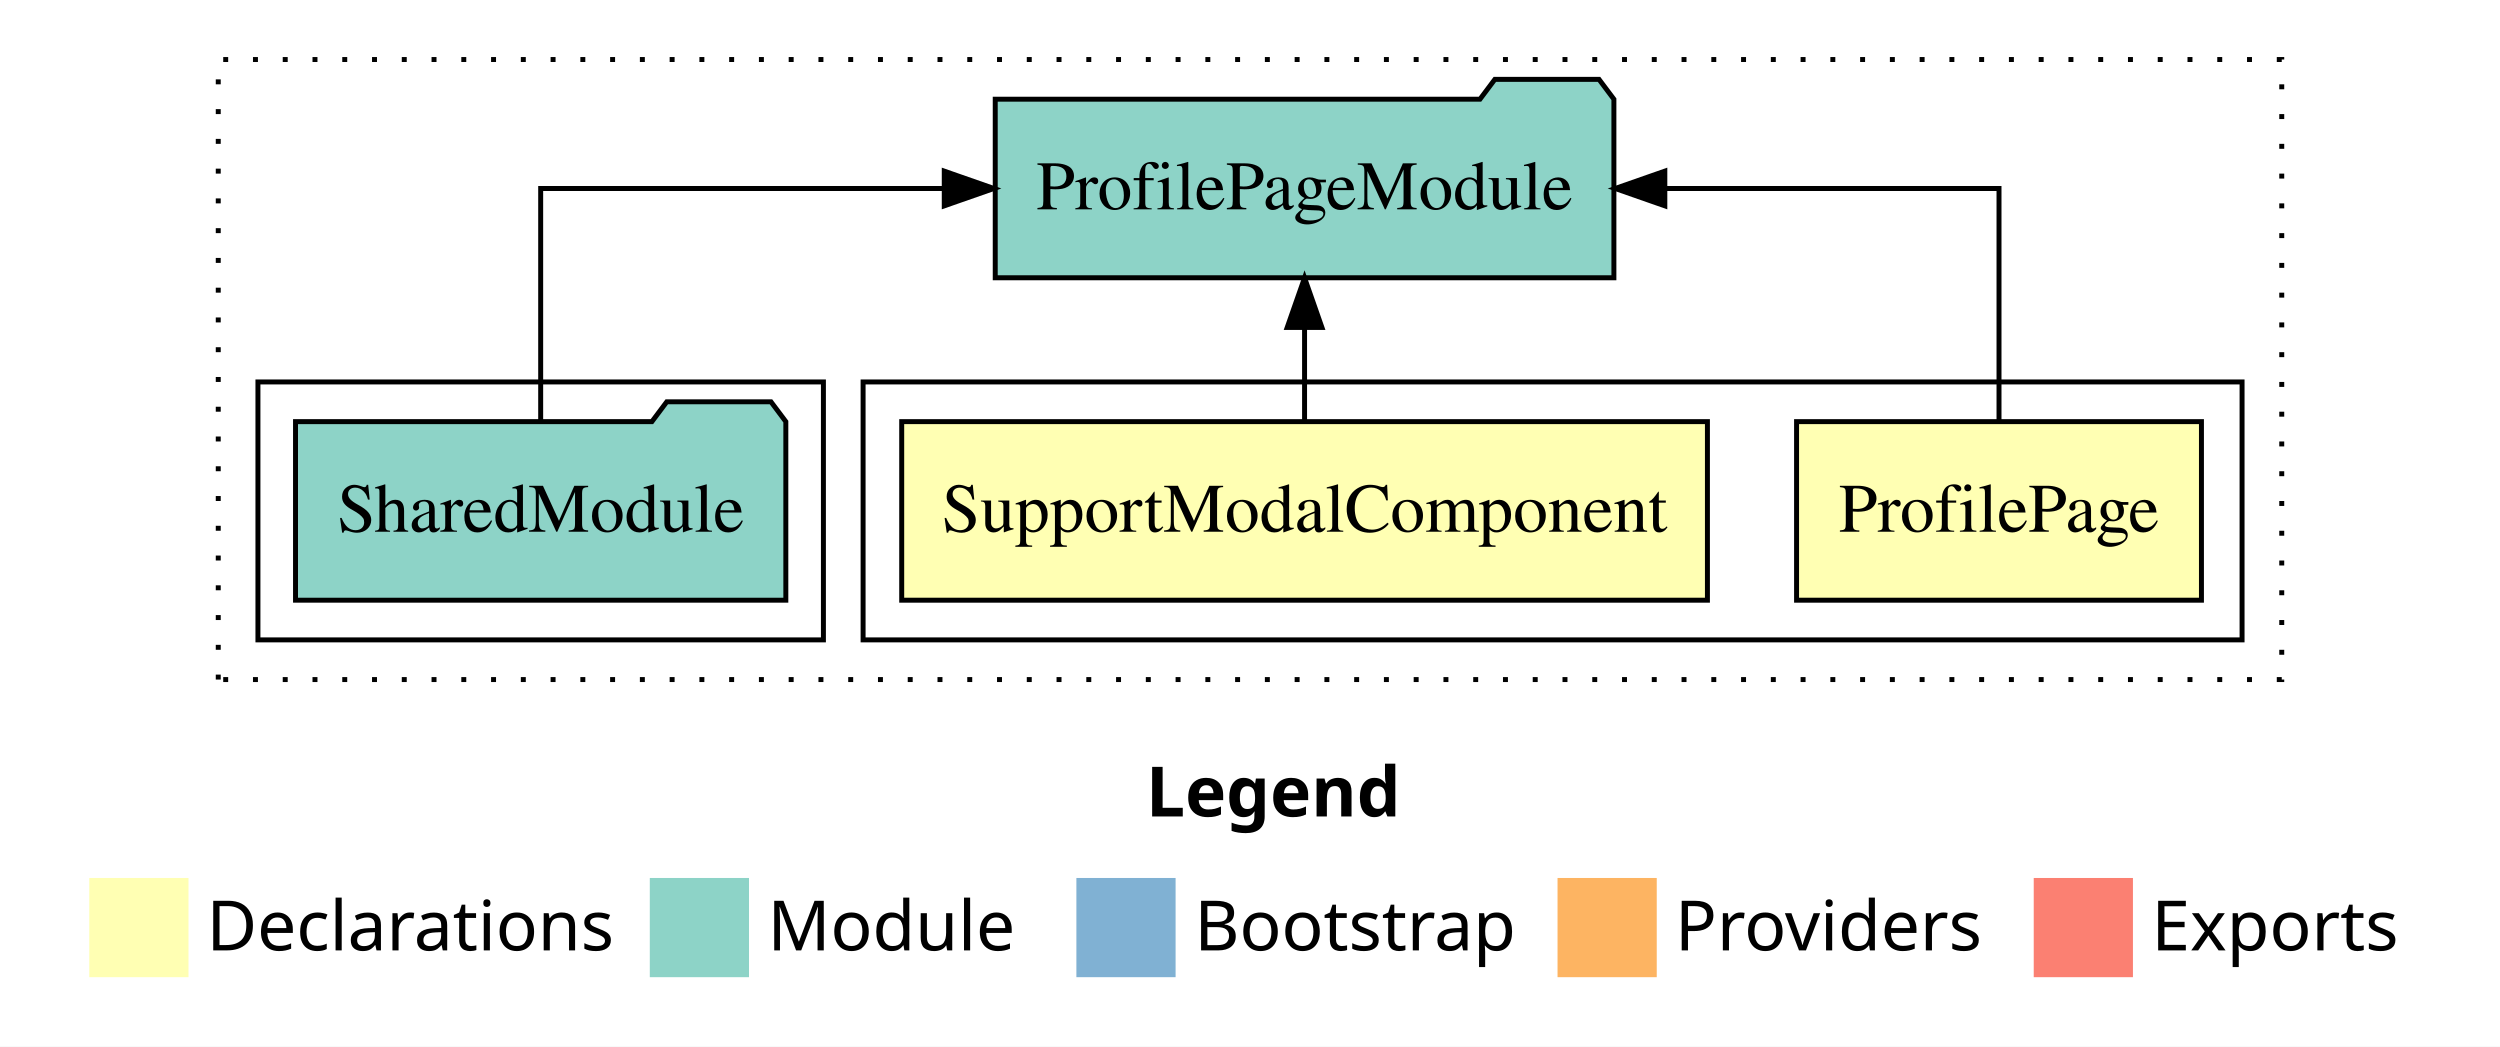
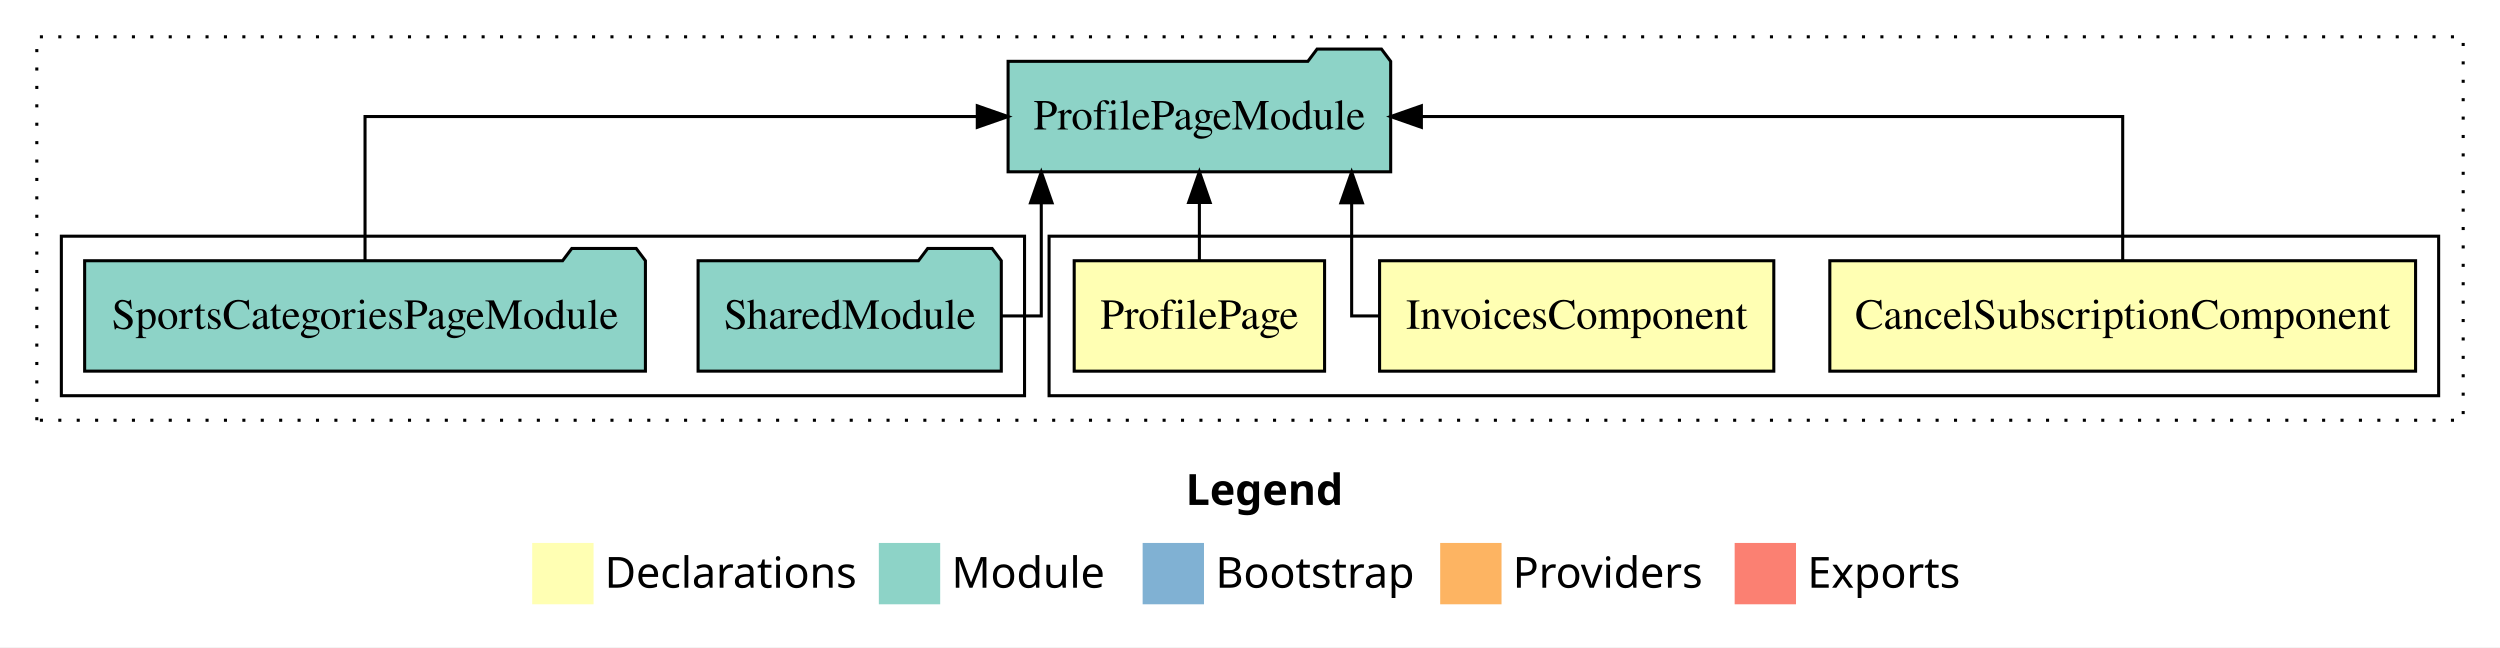
- <svg xmlns="http://www.w3.org/2000/svg" width="504pt" height="211pt" viewBox="0.00 0.00 504.00 211.00">
+ <svg xmlns="http://www.w3.org/2000/svg" width="815pt" height="211pt" viewBox="0.00 0.00 815.00 211.00">
  <g id="graph0" class="graph" transform="scale(1 1) rotate(0) translate(4 207)">
-     <polygon fill="#ffffff" stroke="transparent" points="-4,4 -4,-207 500,-207 500,4 -4,4" />
-     <text text-anchor="start" x="227.009" y="-42.4" font-family="sans-serif" font-weight="bold" font-size="14.00" fill="#000000">Legend</text>
-     <polygon fill="#ffffb3" stroke="transparent" points="14,-10 14,-30 34,-30 34,-10 14,-10" />
-     <text text-anchor="start" x="37.629" y="-15.4" font-family="sans-serif" font-size="14.00" fill="#000000">  Declarations</text>
-     <polygon fill="#8dd3c7" stroke="transparent" points="127,-10 127,-30 147,-30 147,-10 127,-10" />
-     <text text-anchor="start" x="150.725" y="-15.4" font-family="sans-serif" font-size="14.00" fill="#000000">  Module</text>
-     <polygon fill="#80b1d3" stroke="transparent" points="213,-10 213,-30 233,-30 233,-10 213,-10" />
-     <text text-anchor="start" x="236.781" y="-15.4" font-family="sans-serif" font-size="14.00" fill="#000000">  Bootstrap</text>
-     <polygon fill="#fdb462" stroke="transparent" points="310,-10 310,-30 330,-30 330,-10 310,-10" />
-     <text text-anchor="start" x="333.673" y="-15.4" font-family="sans-serif" font-size="14.00" fill="#000000">  Providers</text>
-     <polygon fill="#fb8072" stroke="transparent" points="406,-10 406,-30 426,-30 426,-10 406,-10" />
-     <text text-anchor="start" x="429.726" y="-15.4" font-family="sans-serif" font-size="14.00" fill="#000000">  Exports</text>
+     <polygon fill="#ffffff" stroke="transparent" points="-4,4 -4,-207 811,-207 811,4 -4,4" />
+     <text text-anchor="start" x="382.509" y="-42.4" font-family="sans-serif" font-weight="bold" font-size="14.00" fill="#000000">Legend</text>
+     <polygon fill="#ffffb3" stroke="transparent" points="169.5,-10 169.5,-30 189.5,-30 189.5,-10 169.5,-10" />
+     <text text-anchor="start" x="193.129" y="-15.4" font-family="sans-serif" font-size="14.00" fill="#000000">  Declarations</text>
+     <polygon fill="#8dd3c7" stroke="transparent" points="282.5,-10 282.5,-30 302.5,-30 302.5,-10 282.5,-10" />
+     <text text-anchor="start" x="306.225" y="-15.4" font-family="sans-serif" font-size="14.00" fill="#000000">  Module</text>
+     <polygon fill="#80b1d3" stroke="transparent" points="368.5,-10 368.5,-30 388.5,-30 388.5,-10 368.5,-10" />
+     <text text-anchor="start" x="392.281" y="-15.4" font-family="sans-serif" font-size="14.00" fill="#000000">  Bootstrap</text>
+     <polygon fill="#fdb462" stroke="transparent" points="465.5,-10 465.5,-30 485.5,-30 485.5,-10 465.5,-10" />
+     <text text-anchor="start" x="489.173" y="-15.4" font-family="sans-serif" font-size="14.00" fill="#000000">  Providers</text>
+     <polygon fill="#fb8072" stroke="transparent" points="561.5,-10 561.5,-30 581.5,-30 581.5,-10 561.5,-10" />
+     <text text-anchor="start" x="585.226" y="-15.4" font-family="sans-serif" font-size="14.00" fill="#000000">  Exports</text>
    <g id="clust1" class="cluster">
-       <polygon fill="none" stroke="#000000" stroke-dasharray="1,5" points="40,-70 40,-195 456,-195 456,-70 40,-70" />
+       <polygon fill="none" stroke="#000000" stroke-dasharray="1,5" points="8,-70 8,-195 799,-195 799,-70 8,-70" />
    </g>
    <g id="clust2" class="cluster">
-       <polygon fill="none" stroke="#000000" points="170,-78 170,-130 448,-130 448,-78 170,-78" />
+       <polygon fill="none" stroke="#000000" points="338,-78 338,-130 791,-130 791,-78 338,-78" />
    </g>
-     <g id="clust5" class="cluster">
-       <polygon fill="none" stroke="#000000" points="48,-78 48,-130 162,-130 162,-78 48,-78" />
+     <g id="clust6" class="cluster">
+       <polygon fill="none" stroke="#000000" points="16,-78 16,-130 330,-130 330,-78 16,-78" />
    </g>
    <g id="node1" class="node">
-       <polygon fill="#ffffb3" stroke="#000000" points="439.812,-122 358.188,-122 358.188,-86 439.812,-86 439.812,-122" />
-       <text text-anchor="middle" x="399" y="-99.8" font-family="Times,serif" font-size="14.00" fill="#000000">ProfilePage</text>
+       <polygon fill="#ffffb3" stroke="#000000" points="783.478,-122 592.522,-122 592.522,-86 783.478,-86 783.478,-122" />
+       <text text-anchor="middle" x="688" y="-99.8" font-family="Times,serif" font-size="14.00" fill="#000000">CancelSubscriptionComponent</text>
+     </g>
+     <g id="node4" class="node">
+       <polygon fill="#8dd3c7" stroke="#000000" points="449.361,-187 446.361,-191 425.361,-191 422.361,-187 324.639,-187 324.639,-151 449.361,-151 449.361,-187" />
+       <text text-anchor="middle" x="387" y="-164.8" font-family="Times,serif" font-size="14.00" fill="#000000">ProfilePageModule</text>
+     </g>
+     <g id="edge1" class="edge">
+       <path fill="none" stroke="#000000" d="M688,-122.106C688,-141.339 688,-169 688,-169 688,-169 459.367,-169 459.367,-169" />
+       <polygon fill="#000000" stroke="#000000" points="459.367,-165.5 449.367,-169 459.367,-172.5 459.367,-165.5" />
+     </g>
+     <g id="node2" class="node">
+       <polygon fill="#ffffb3" stroke="#000000" points="574.258,-122 445.742,-122 445.742,-86 574.258,-86 574.258,-122" />
+       <text text-anchor="middle" x="510" y="-99.8" font-family="Times,serif" font-size="14.00" fill="#000000">InvoicesComponent</text>
+     </g>
+     <g id="edge2" class="edge">
+       <path fill="none" stroke="#000000" d="M445.634,-104C440.149,-104 436.639,-104 436.639,-104 436.639,-104 436.639,-140.894 436.639,-140.894" />
+       <polygon fill="#000000" stroke="#000000" points="433.139,-140.894 436.639,-150.894 440.139,-140.894 433.139,-140.894" />
    </g>
    <g id="node3" class="node">
-       <polygon fill="#8dd3c7" stroke="#000000" points="321.361,-187 318.361,-191 297.361,-191 294.361,-187 196.639,-187 196.639,-151 321.361,-151 321.361,-187" />
-       <text text-anchor="middle" x="259" y="-164.8" font-family="Times,serif" font-size="14.00" fill="#000000">ProfilePageModule</text>
-     </g>
-     <g id="edge1" class="edge">
-       <path fill="none" stroke="#000000" d="M399,-122.106C399,-141.339 399,-169 399,-169 399,-169 331.629,-169 331.629,-169" />
-       <polygon fill="#000000" stroke="#000000" points="331.629,-165.5 321.629,-169 331.629,-172.5 331.629,-165.5" />
-     </g>
-     <g id="node2" class="node">
-       <polygon fill="#ffffb3" stroke="#000000" points="340.216,-122 177.784,-122 177.784,-86 340.216,-86 340.216,-122" />
-       <text text-anchor="middle" x="259" y="-99.8" font-family="Times,serif" font-size="14.00" fill="#000000">SupportModalComponent</text>
-     </g>
-     <g id="edge2" class="edge">
-       <path fill="none" stroke="#000000" d="M259,-122.106C259,-122.106 259,-140.991 259,-140.991" />
-       <polygon fill="#000000" stroke="#000000" points="255.5,-140.991 259,-150.991 262.5,-140.991 255.5,-140.991" />
-     </g>
-     <g id="node4" class="node">
-       <polygon fill="#8dd3c7" stroke="#000000" points="154.423,-122 151.423,-126 130.423,-126 127.423,-122 55.577,-122 55.577,-86 154.423,-86 154.423,-122" />
-       <text text-anchor="middle" x="105" y="-99.8" font-family="Times,serif" font-size="14.00" fill="#000000">SharedModule</text>
+       <polygon fill="#ffffb3" stroke="#000000" points="427.812,-122 346.188,-122 346.188,-86 427.812,-86 427.812,-122" />
+       <text text-anchor="middle" x="387" y="-99.8" font-family="Times,serif" font-size="14.00" fill="#000000">ProfilePage</text>
    </g>
    <g id="edge3" class="edge">
-       <path fill="none" stroke="#000000" d="M105,-122.106C105,-141.339 105,-169 105,-169 105,-169 186.362,-169 186.362,-169" />
-       <polygon fill="#000000" stroke="#000000" points="186.362,-172.5 196.362,-169 186.362,-165.5 186.362,-172.5" />
+       <path fill="none" stroke="#000000" d="M387,-122.106C387,-122.106 387,-140.991 387,-140.991" />
+       <polygon fill="#000000" stroke="#000000" points="383.5,-140.991 387,-150.991 390.5,-140.991 383.5,-140.991" />
+     </g>
+     <g id="node5" class="node">
+       <polygon fill="#8dd3c7" stroke="#000000" points="322.423,-122 319.423,-126 298.423,-126 295.423,-122 223.577,-122 223.577,-86 322.423,-86 322.423,-122" />
+       <text text-anchor="middle" x="273" y="-99.8" font-family="Times,serif" font-size="14.00" fill="#000000">SharedModule</text>
+     </g>
+     <g id="edge4" class="edge">
+       <path fill="none" stroke="#000000" d="M322.211,-104C329.952,-104 335.457,-104 335.457,-104 335.457,-104 335.457,-140.894 335.457,-140.894" />
+       <polygon fill="#000000" stroke="#000000" points="331.957,-140.894 335.457,-150.894 338.957,-140.894 331.957,-140.894" />
+     </g>
+     <g id="node6" class="node">
+       <polygon fill="#8dd3c7" stroke="#000000" points="206.407,-122 203.407,-126 182.407,-126 179.407,-122 23.593,-122 23.593,-86 206.407,-86 206.407,-122" />
+       <text text-anchor="middle" x="115" y="-99.8" font-family="Times,serif" font-size="14.00" fill="#000000">SportsCategoriesPageModule</text>
+     </g>
+     <g id="edge5" class="edge">
+       <path fill="none" stroke="#000000" d="M115,-122.106C115,-141.339 115,-169 115,-169 115,-169 314.598,-169 314.598,-169" />
+       <polygon fill="#000000" stroke="#000000" points="314.598,-172.5 324.598,-169 314.598,-165.5 314.598,-172.5" />
    </g>
  </g>
</svg>
